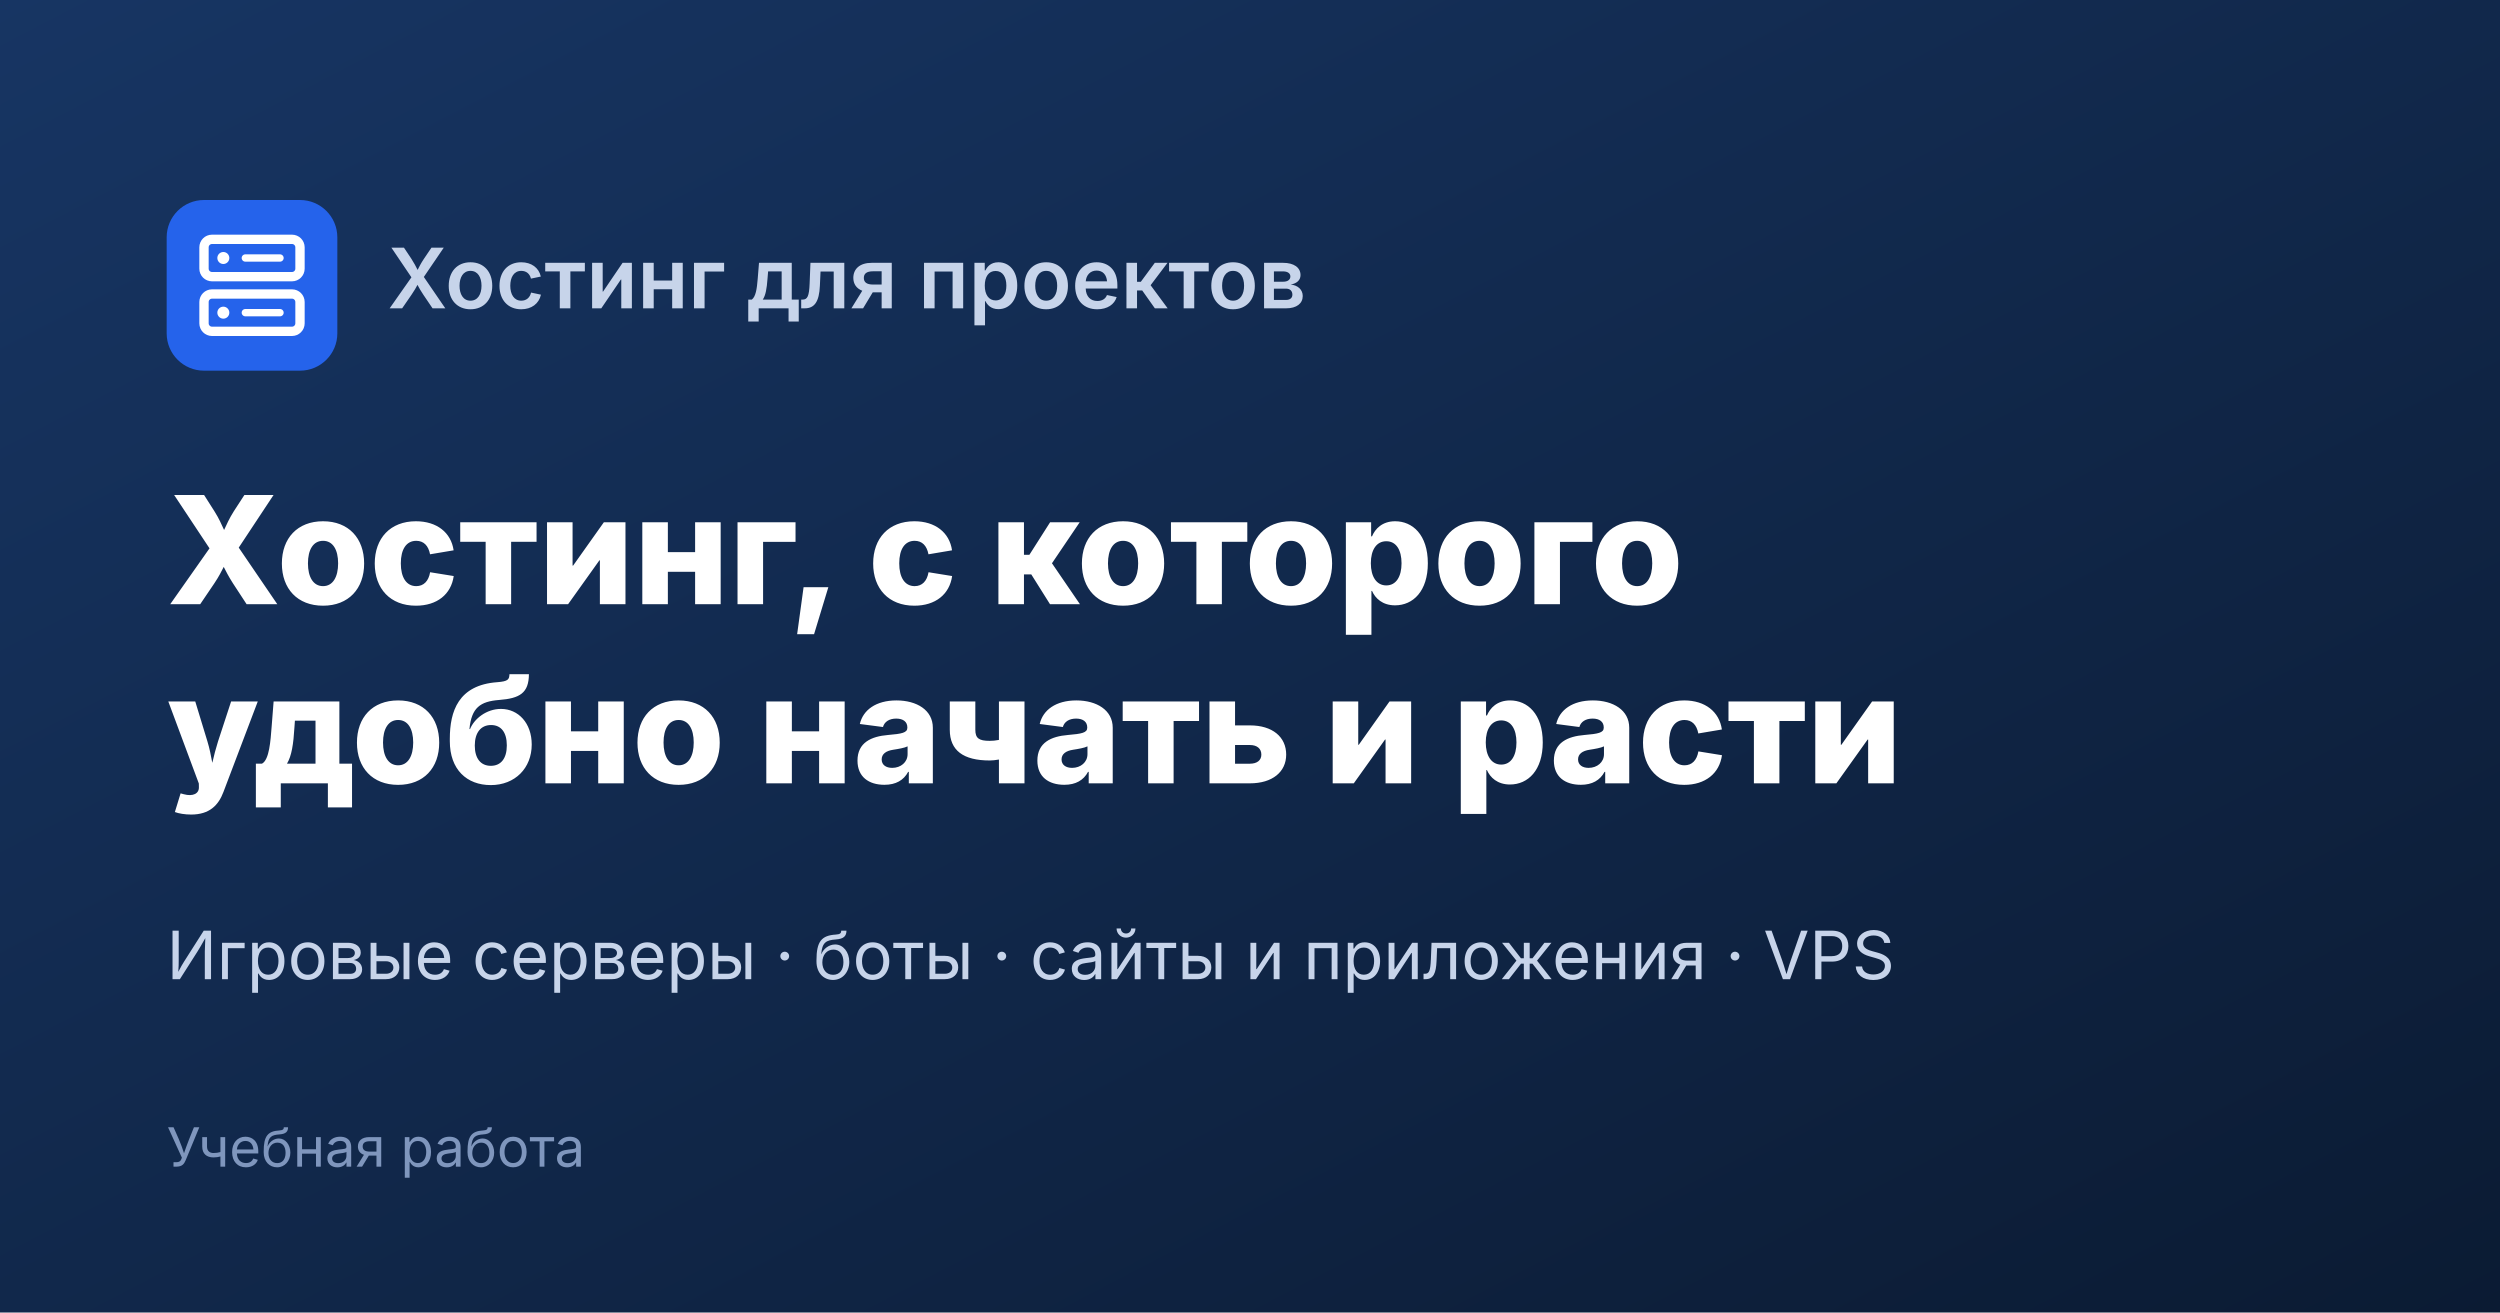
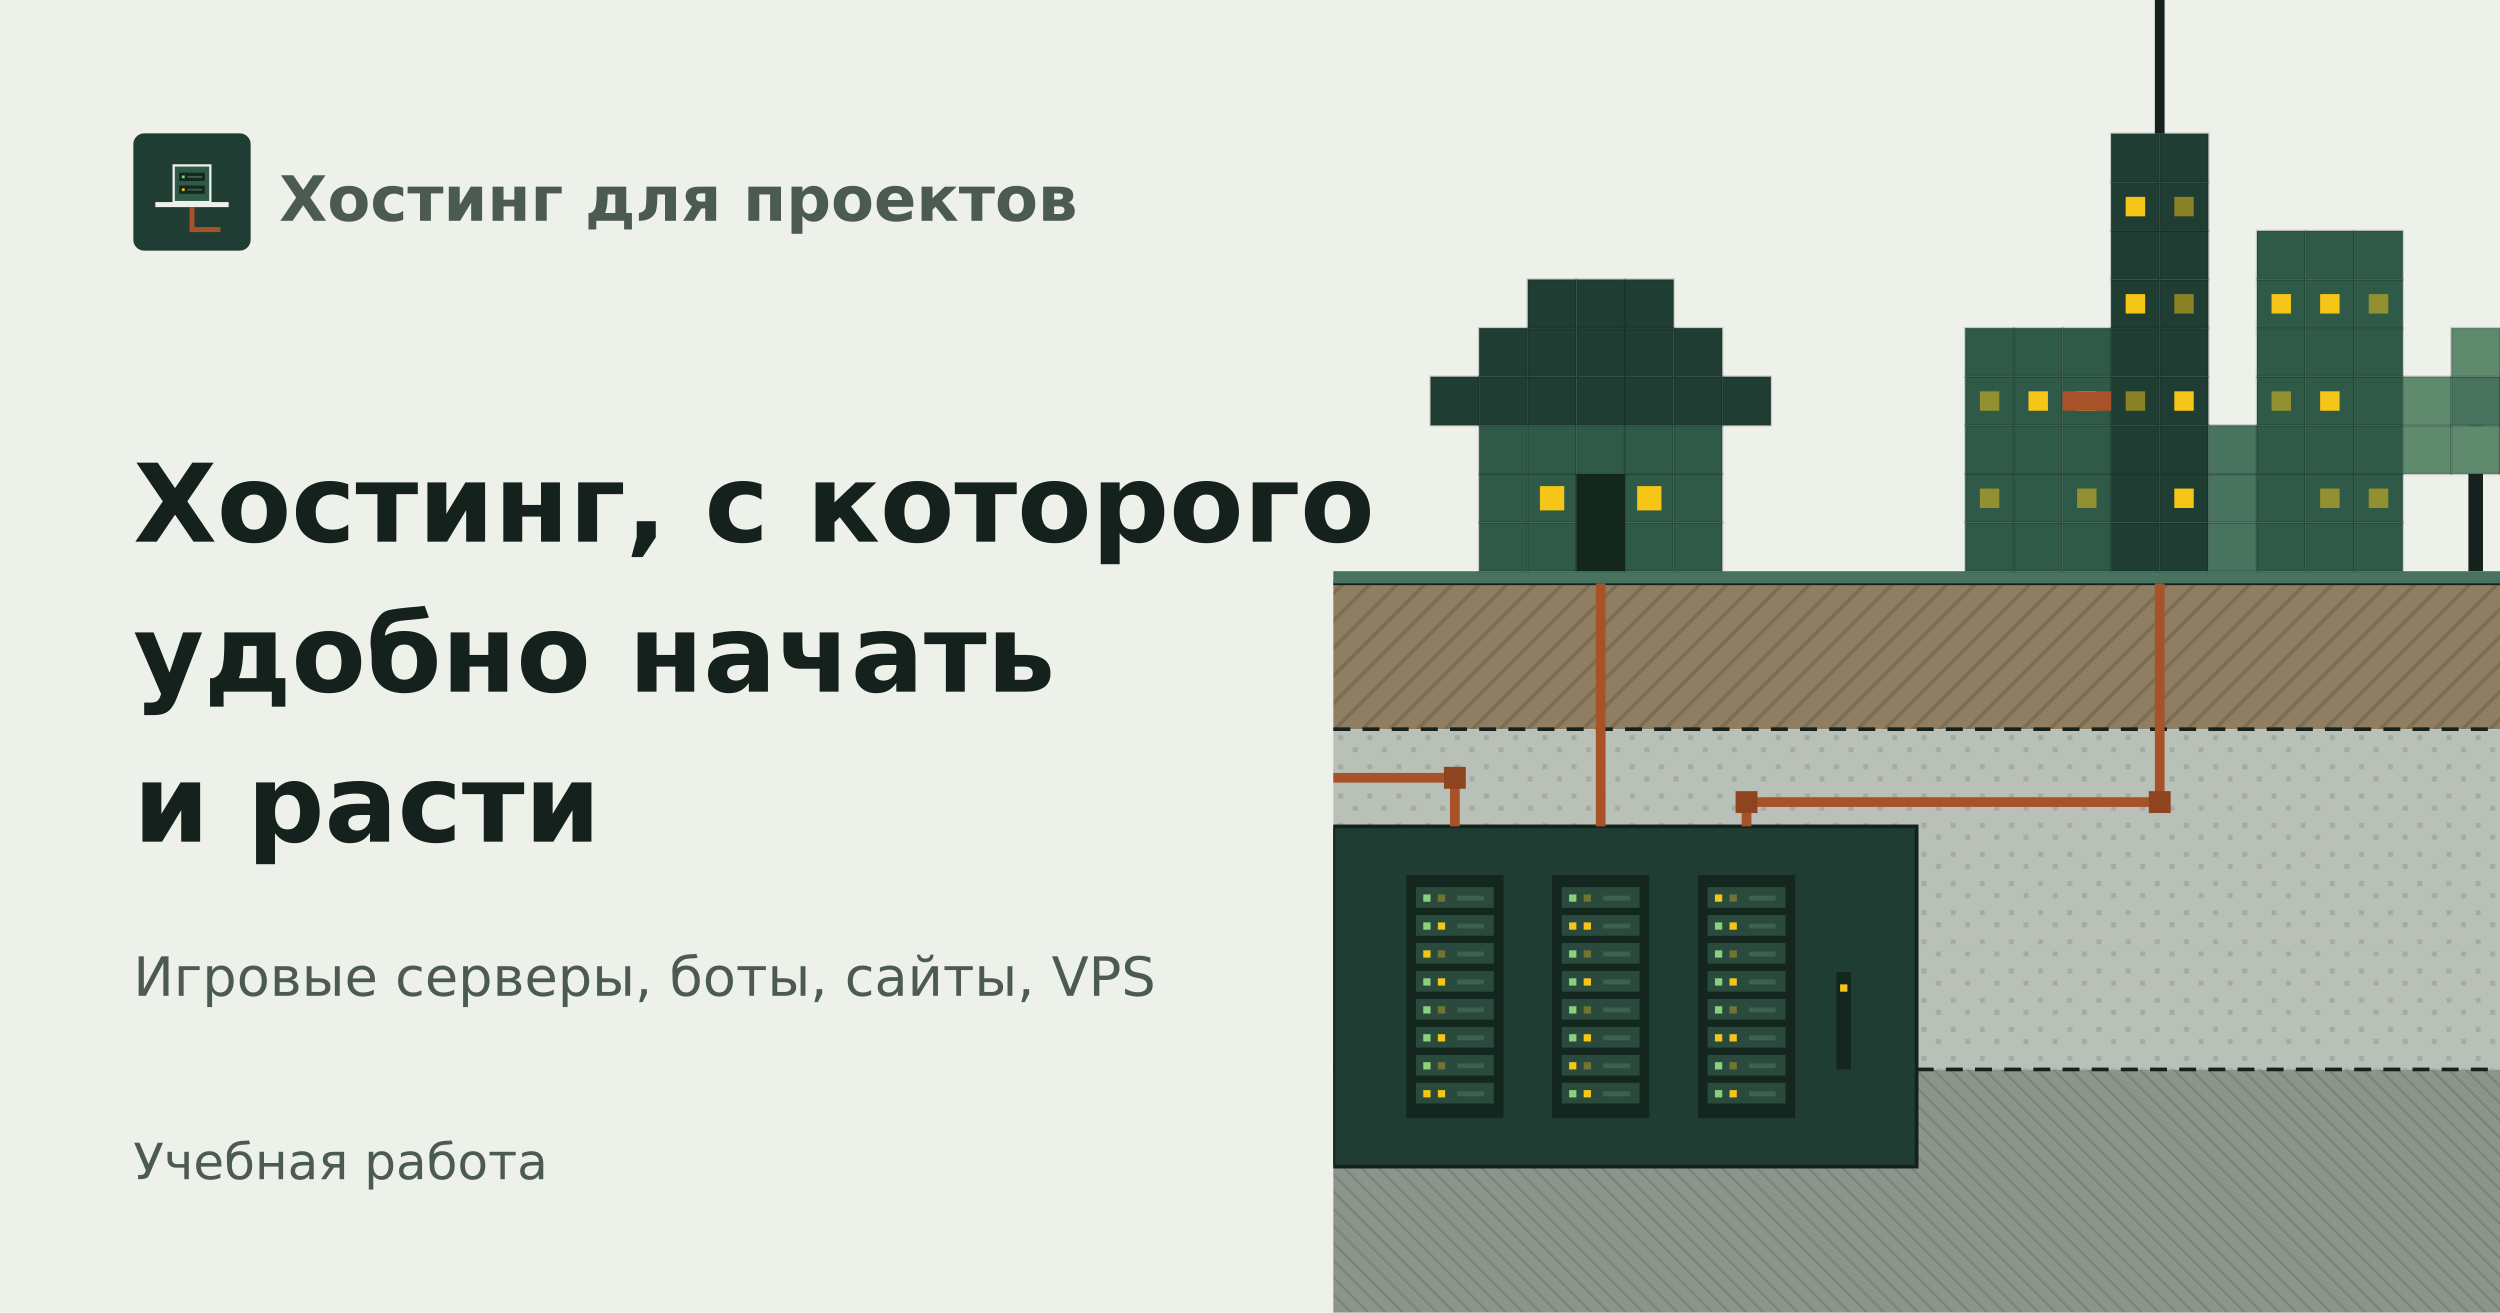
<svg xmlns="http://www.w3.org/2000/svg" width="1200" height="630" viewBox="0 0 1200 630">
-   <defs>
-     <linearGradient id="g" x1="0" y1="0" x2="1" y2="1">
-       <stop offset="0" stop-color="#173563" />
-       <stop offset="1" stop-color="#0B1B33" />
-     </linearGradient>
-   </defs>
-   <rect width="1200" height="630" fill="url(#g)" />
-   <g transform="translate(80 96) scale(0.16)">
-     <rect width="512" height="512" rx="112" fill="#2563EB" />
-     <g fill="none" stroke="#FFFFFF" stroke-width="28" stroke-linejoin="round">
-       <rect x="112" y="118" width="288" height="112" rx="24" />
-       <rect x="112" y="282" width="288" height="112" rx="24" />
+   <rect x="0" y="0" width="1200" height="630" rx="0" fill="#EEF1EA" />
+   <svg x="640" y="0" width="560" height="630" viewBox="600 0 960 1080" preserveAspectRatio="xMidYMid slice">
+     <defs>
+       <pattern id="hSoil" width="16" height="16" patternUnits="userSpaceOnUse" patternTransform="rotate(45)">
+         <rect width="16" height="16" fill="#8F7E61" />
+         <rect width="3" height="16" fill="#7D6D52" />
+       </pattern>
+       <pattern id="hStone" width="24" height="24" patternUnits="userSpaceOnUse">
+         <rect width="24" height="24" fill="#B9C0B7" />
+         <rect x="4" y="5" width="4" height="4" fill="#A3ABA2" />
+         <rect x="16" y="15" width="4" height="4" fill="#A3ABA2" />
+       </pattern>
+       <pattern id="hDeep" width="20" height="20" patternUnits="userSpaceOnUse" patternTransform="rotate(-45)">
+         <rect width="20" height="20" fill="#8C958C" />
+         <rect width="2" height="20" fill="#7C857C" />
+         <rect x="10" width="2" height="20" fill="#7C857C" />
+       </pattern>
+     </defs>
+     <rect x="0" y="0" width="1600" height="1120" rx="0" fill="#EEF1EA" />
+     <rect x="0" y="480" width="1600" height="120" rx="0" fill="url(#hSoil)" />
+     <rect x="0" y="600" width="1600" height="280" rx="0" fill="url(#hStone)" />
+     <rect x="0" y="880" width="1600" height="240" rx="0" fill="url(#hDeep)" />
+     <g stroke="#14211C" stroke-width="3">
+       <line x1="0" x2="1600" y1="480" y2="480" />
+       <line x1="0" x2="1600" y1="600" y2="600" stroke-dasharray="14 10" />
+       <line x1="0" x2="1600" y1="880" y2="880" stroke-dasharray="14 10" />
    </g>
-     <circle cx="170" cy="174" r="18" fill="#FFFFFF" />
-     <circle cx="170" cy="338" r="18" fill="#FFFFFF" />
-     <path d="M236 174 H340 M236 338 H340" stroke="#FFFFFF" stroke-width="22" stroke-linecap="round" />
+     <rect x="0" y="470" width="1600" height="10" rx="0" fill="#47735F" />
+     <rect x="600" y="680" width="480" height="280" rx="0" fill="#1F3D32" />
+     <rect x="600" y="680" width="480" height="280" fill="none" stroke="#14211C" stroke-width="3" />
+     <rect x="660" y="720" width="80" height="200" rx="0" fill="#14271F" />
+     <rect x="668" y="730" width="64" height="17" rx="0" fill="#2A4A3D" />
+     <rect x="674" y="736" width="6" height="6" rx="0" fill="#8BD17C" />
+     <rect x="686" y="736" width="6" height="6" rx="0" fill="#F5C518" opacity="0.35" />
+     <rect x="702" y="737" width="22" height="4" rx="0" fill="#3E5F51" />
+     <rect x="668" y="753" width="64" height="17" rx="0" fill="#2A4A3D" />
+     <rect x="674" y="759" width="6" height="6" rx="0" fill="#8BD17C" />
+     <rect x="686" y="759" width="6" height="6" rx="0" fill="#F5C518" opacity="1" />
+     <rect x="702" y="760" width="22" height="4" rx="0" fill="#3E5F51" />
+     <rect x="668" y="776" width="64" height="17" rx="0" fill="#2A4A3D" />
+     <rect x="674" y="782" width="6" height="6" rx="0" fill="#F5C518" />
+     <rect x="686" y="782" width="6" height="6" rx="0" fill="#F5C518" opacity="0.35" />
+     <rect x="702" y="783" width="22" height="4" rx="0" fill="#3E5F51" />
+     <rect x="668" y="799" width="64" height="17" rx="0" fill="#2A4A3D" />
+     <rect x="674" y="805" width="6" height="6" rx="0" fill="#8BD17C" />
+     <rect x="686" y="805" width="6" height="6" rx="0" fill="#F5C518" opacity="1" />
+     <rect x="702" y="806" width="22" height="4" rx="0" fill="#3E5F51" />
+     <rect x="668" y="822" width="64" height="17" rx="0" fill="#2A4A3D" />
+     <rect x="674" y="828" width="6" height="6" rx="0" fill="#8BD17C" />
+     <rect x="686" y="828" width="6" height="6" rx="0" fill="#F5C518" opacity="0.35" />
+     <rect x="702" y="829" width="22" height="4" rx="0" fill="#3E5F51" />
+     <rect x="668" y="845" width="64" height="17" rx="0" fill="#2A4A3D" />
+     <rect x="674" y="851" width="6" height="6" rx="0" fill="#8BD17C" />
+     <rect x="686" y="851" width="6" height="6" rx="0" fill="#F5C518" opacity="1" />
+     <rect x="702" y="852" width="22" height="4" rx="0" fill="#3E5F51" />
+     <rect x="668" y="868" width="64" height="17" rx="0" fill="#2A4A3D" />
+     <rect x="674" y="874" width="6" height="6" rx="0" fill="#8BD17C" />
+     <rect x="686" y="874" width="6" height="6" rx="0" fill="#F5C518" opacity="0.35" />
+     <rect x="702" y="875" width="22" height="4" rx="0" fill="#3E5F51" />
+     <rect x="668" y="891" width="64" height="17" rx="0" fill="#2A4A3D" />
+     <rect x="674" y="897" width="6" height="6" rx="0" fill="#F5C518" />
+     <rect x="686" y="897" width="6" height="6" rx="0" fill="#F5C518" opacity="1" />
+     <rect x="702" y="898" width="22" height="4" rx="0" fill="#3E5F51" />
+     <rect x="780" y="720" width="80" height="200" rx="0" fill="#14271F" />
+     <rect x="788" y="730" width="64" height="17" rx="0" fill="#2A4A3D" />
+     <rect x="794" y="736" width="6" height="6" rx="0" fill="#8BD17C" />
+     <rect x="806" y="736" width="6" height="6" rx="0" fill="#F5C518" opacity="0.35" />
+     <rect x="822" y="737" width="22" height="4" rx="0" fill="#3E5F51" />
+     <rect x="788" y="753" width="64" height="17" rx="0" fill="#2A4A3D" />
+     <rect x="794" y="759" width="6" height="6" rx="0" fill="#F5C518" />
+     <rect x="806" y="759" width="6" height="6" rx="0" fill="#F5C518" opacity="1" />
+     <rect x="822" y="760" width="22" height="4" rx="0" fill="#3E5F51" />
+     <rect x="788" y="776" width="64" height="17" rx="0" fill="#2A4A3D" />
+     <rect x="794" y="782" width="6" height="6" rx="0" fill="#8BD17C" />
+     <rect x="806" y="782" width="6" height="6" rx="0" fill="#F5C518" opacity="0.35" />
+     <rect x="822" y="783" width="22" height="4" rx="0" fill="#3E5F51" />
+     <rect x="788" y="799" width="64" height="17" rx="0" fill="#2A4A3D" />
+     <rect x="794" y="805" width="6" height="6" rx="0" fill="#8BD17C" />
+     <rect x="806" y="805" width="6" height="6" rx="0" fill="#F5C518" opacity="1" />
+     <rect x="822" y="806" width="22" height="4" rx="0" fill="#3E5F51" />
+     <rect x="788" y="822" width="64" height="17" rx="0" fill="#2A4A3D" />
+     <rect x="794" y="828" width="6" height="6" rx="0" fill="#8BD17C" />
+     <rect x="806" y="828" width="6" height="6" rx="0" fill="#F5C518" opacity="0.35" />
+     <rect x="822" y="829" width="22" height="4" rx="0" fill="#3E5F51" />
+     <rect x="788" y="845" width="64" height="17" rx="0" fill="#2A4A3D" />
+     <rect x="794" y="851" width="6" height="6" rx="0" fill="#8BD17C" />
+     <rect x="806" y="851" width="6" height="6" rx="0" fill="#F5C518" opacity="1" />
+     <rect x="822" y="852" width="22" height="4" rx="0" fill="#3E5F51" />
+     <rect x="788" y="868" width="64" height="17" rx="0" fill="#2A4A3D" />
+     <rect x="794" y="874" width="6" height="6" rx="0" fill="#F5C518" />
+     <rect x="806" y="874" width="6" height="6" rx="0" fill="#F5C518" opacity="0.35" />
+     <rect x="822" y="875" width="22" height="4" rx="0" fill="#3E5F51" />
+     <rect x="788" y="891" width="64" height="17" rx="0" fill="#2A4A3D" />
+     <rect x="794" y="897" width="6" height="6" rx="0" fill="#8BD17C" />
+     <rect x="806" y="897" width="6" height="6" rx="0" fill="#F5C518" opacity="1" />
+     <rect x="822" y="898" width="22" height="4" rx="0" fill="#3E5F51" />
+     <rect x="900" y="720" width="80" height="200" rx="0" fill="#14271F" />
+     <rect x="908" y="730" width="64" height="17" rx="0" fill="#2A4A3D" />
+     <rect x="914" y="736" width="6" height="6" rx="0" fill="#F5C518" />
+     <rect x="926" y="736" width="6" height="6" rx="0" fill="#F5C518" opacity="0.35" />
+     <rect x="942" y="737" width="22" height="4" rx="0" fill="#3E5F51" />
+     <rect x="908" y="753" width="64" height="17" rx="0" fill="#2A4A3D" />
+     <rect x="914" y="759" width="6" height="6" rx="0" fill="#8BD17C" />
+     <rect x="926" y="759" width="6" height="6" rx="0" fill="#F5C518" opacity="1" />
+     <rect x="942" y="760" width="22" height="4" rx="0" fill="#3E5F51" />
+     <rect x="908" y="776" width="64" height="17" rx="0" fill="#2A4A3D" />
+     <rect x="914" y="782" width="6" height="6" rx="0" fill="#8BD17C" />
+     <rect x="926" y="782" width="6" height="6" rx="0" fill="#F5C518" opacity="0.35" />
+     <rect x="942" y="783" width="22" height="4" rx="0" fill="#3E5F51" />
+     <rect x="908" y="799" width="64" height="17" rx="0" fill="#2A4A3D" />
+     <rect x="914" y="805" width="6" height="6" rx="0" fill="#8BD17C" />
+     <rect x="926" y="805" width="6" height="6" rx="0" fill="#F5C518" opacity="1" />
+     <rect x="942" y="806" width="22" height="4" rx="0" fill="#3E5F51" />
+     <rect x="908" y="822" width="64" height="17" rx="0" fill="#2A4A3D" />
+     <rect x="914" y="828" width="6" height="6" rx="0" fill="#8BD17C" />
+     <rect x="926" y="828" width="6" height="6" rx="0" fill="#F5C518" opacity="0.35" />
+     <rect x="942" y="829" width="22" height="4" rx="0" fill="#3E5F51" />
+     <rect x="908" y="845" width="64" height="17" rx="0" fill="#2A4A3D" />
+     <rect x="914" y="851" width="6" height="6" rx="0" fill="#F5C518" />
+     <rect x="926" y="851" width="6" height="6" rx="0" fill="#F5C518" opacity="1" />
+     <rect x="942" y="852" width="22" height="4" rx="0" fill="#3E5F51" />
+     <rect x="908" y="868" width="64" height="17" rx="0" fill="#2A4A3D" />
+     <rect x="914" y="874" width="6" height="6" rx="0" fill="#8BD17C" />
+     <rect x="926" y="874" width="6" height="6" rx="0" fill="#F5C518" opacity="0.35" />
+     <rect x="942" y="875" width="22" height="4" rx="0" fill="#3E5F51" />
+     <rect x="908" y="891" width="64" height="17" rx="0" fill="#2A4A3D" />
+     <rect x="914" y="897" width="6" height="6" rx="0" fill="#8BD17C" />
+     <rect x="926" y="897" width="6" height="6" rx="0" fill="#F5C518" opacity="1" />
+     <rect x="942" y="898" width="22" height="4" rx="0" fill="#3E5F51" />
+     <rect x="1014" y="800" width="12" height="80" rx="0" fill="#14271F" />
+     <rect x="1017" y="810" width="6" height="6" rx="0" fill="#F5C518" />
+     <path d="M700 680 L700 640 L260 640 L260 480" fill="none" stroke="#A8522A" stroke-width="8" />
+     <path d="M820 680 L820 480" fill="none" stroke="#A8522A" stroke-width="8" />
+     <path d="M940 680 L940 660 L1280 660 L1280 480" fill="none" stroke="#A8522A" stroke-width="8" />
+     <rect x="691" y="631" width="18" height="18" rx="0" fill="#8F4420" />
+     <rect x="251" y="631" width="18" height="18" rx="0" fill="#8F4420" />
+     <rect x="931" y="651" width="18" height="18" rx="0" fill="#8F4420" />
+     <rect x="1271" y="651" width="18" height="18" rx="0" fill="#8F4420" />
+     <g stroke="#14211C" stroke-width="3">
+       <line x1="24" x2="24" y1="480" y2="1120" />
+       <line x1="24" x2="50" y1="480" y2="480" />
+       <line x1="24" x2="38" y1="520" y2="520" />
+       <line x1="24" x2="38" y1="560" y2="560" />
+       <line x1="24" x2="38" y1="600" y2="600" />
+       <line x1="24" x2="38" y1="640" y2="640" />
+       <line x1="24" x2="50" y1="680" y2="680" />
+       <line x1="24" x2="38" y1="720" y2="720" />
+       <line x1="24" x2="38" y1="760" y2="760" />
+       <line x1="24" x2="38" y1="800" y2="800" />
+       <line x1="24" x2="38" y1="840" y2="840" />
+       <line x1="24" x2="50" y1="880" y2="880" />
+       <line x1="24" x2="38" y1="920" y2="920" />
+       <line x1="24" x2="38" y1="960" y2="960" />
+       <line x1="24" x2="38" y1="1000" y2="1000" />
+       <line x1="24" x2="38" y1="1040" y2="1040" />
+       <line x1="24" x2="50" y1="1080" y2="1080" />
+       <line x1="24" x2="38" y1="1120" y2="1120" />
+     </g>
+     <rect x="240" y="430" width="40" height="40" rx="0" fill="#1F3D32" />
+     <rect x="240" y="430" width="40" height="40" fill="none" stroke="#14211C" stroke-opacity="0.18" stroke-width="2" />
+     <rect x="249" y="442" width="6" height="6" rx="0" fill="#8BD17C" />
+     <rect x="261" y="442" width="6" height="6" rx="0" fill="#F5C518" />
+     <rect x="296" y="310" width="6" height="120" rx="0" fill="#14211C" />
+     <path d="M302 310 h58 l-13 19 l13 19 h-58 z" fill="#A8522A" />
+     <rect x="720" y="430" width="40" height="40" rx="0" fill="#2F5A48" />
+     <rect x="720" y="430" width="40" height="40" fill="none" stroke="#14211C" stroke-opacity="0.18" stroke-width="2" />
+     <rect x="720" y="390" width="40" height="40" rx="0" fill="#2F5A48" />
+     <rect x="720" y="390" width="40" height="40" fill="none" stroke="#14211C" stroke-opacity="0.18" stroke-width="2" />
+     <rect x="720" y="350" width="40" height="40" rx="0" fill="#2F5A48" />
+     <rect x="720" y="350" width="40" height="40" fill="none" stroke="#14211C" stroke-opacity="0.18" stroke-width="2" />
+     <rect x="760" y="430" width="40" height="40" rx="0" fill="#2F5A48" />
+     <rect x="760" y="430" width="40" height="40" fill="none" stroke="#14211C" stroke-opacity="0.18" stroke-width="2" />
+     <rect x="760" y="390" width="40" height="40" rx="0" fill="#2F5A48" />
+     <rect x="760" y="390" width="40" height="40" fill="none" stroke="#14211C" stroke-opacity="0.18" stroke-width="2" />
+     <rect x="760" y="350" width="40" height="40" rx="0" fill="#2F5A48" />
+     <rect x="760" y="350" width="40" height="40" fill="none" stroke="#14211C" stroke-opacity="0.18" stroke-width="2" />
+     <rect x="800" y="430" width="40" height="40" rx="0" fill="#2F5A48" />
+     <rect x="800" y="430" width="40" height="40" fill="none" stroke="#14211C" stroke-opacity="0.18" stroke-width="2" />
+     <rect x="800" y="390" width="40" height="40" rx="0" fill="#2F5A48" />
+     <rect x="800" y="390" width="40" height="40" fill="none" stroke="#14211C" stroke-opacity="0.18" stroke-width="2" />
+     <rect x="800" y="350" width="40" height="40" rx="0" fill="#2F5A48" />
+     <rect x="800" y="350" width="40" height="40" fill="none" stroke="#14211C" stroke-opacity="0.18" stroke-width="2" />
+     <rect x="840" y="430" width="40" height="40" rx="0" fill="#2F5A48" />
+     <rect x="840" y="430" width="40" height="40" fill="none" stroke="#14211C" stroke-opacity="0.18" stroke-width="2" />
+     <rect x="840" y="390" width="40" height="40" rx="0" fill="#2F5A48" />
+     <rect x="840" y="390" width="40" height="40" fill="none" stroke="#14211C" stroke-opacity="0.18" stroke-width="2" />
+     <rect x="840" y="350" width="40" height="40" rx="0" fill="#2F5A48" />
+     <rect x="840" y="350" width="40" height="40" fill="none" stroke="#14211C" stroke-opacity="0.18" stroke-width="2" />
+     <rect x="880" y="430" width="40" height="40" rx="0" fill="#2F5A48" />
+     <rect x="880" y="430" width="40" height="40" fill="none" stroke="#14211C" stroke-opacity="0.18" stroke-width="2" />
+     <rect x="880" y="390" width="40" height="40" rx="0" fill="#2F5A48" />
+     <rect x="880" y="390" width="40" height="40" fill="none" stroke="#14211C" stroke-opacity="0.18" stroke-width="2" />
+     <rect x="880" y="350" width="40" height="40" rx="0" fill="#2F5A48" />
+     <rect x="880" y="350" width="40" height="40" fill="none" stroke="#14211C" stroke-opacity="0.18" stroke-width="2" />
+     <rect x="680" y="310" width="40" height="40" rx="0" fill="#1F3D32" />
+     <rect x="680" y="310" width="40" height="40" fill="none" stroke="#14211C" stroke-opacity="0.18" stroke-width="2" />
+     <rect x="720" y="310" width="40" height="40" rx="0" fill="#1F3D32" />
+     <rect x="720" y="310" width="40" height="40" fill="none" stroke="#14211C" stroke-opacity="0.18" stroke-width="2" />
+     <rect x="760" y="310" width="40" height="40" rx="0" fill="#1F3D32" />
+     <rect x="760" y="310" width="40" height="40" fill="none" stroke="#14211C" stroke-opacity="0.18" stroke-width="2" />
+     <rect x="800" y="310" width="40" height="40" rx="0" fill="#1F3D32" />
+     <rect x="800" y="310" width="40" height="40" fill="none" stroke="#14211C" stroke-opacity="0.18" stroke-width="2" />
+     <rect x="840" y="310" width="40" height="40" rx="0" fill="#1F3D32" />
+     <rect x="840" y="310" width="40" height="40" fill="none" stroke="#14211C" stroke-opacity="0.18" stroke-width="2" />
+     <rect x="880" y="310" width="40" height="40" rx="0" fill="#1F3D32" />
+     <rect x="880" y="310" width="40" height="40" fill="none" stroke="#14211C" stroke-opacity="0.18" stroke-width="2" />
+     <rect x="920" y="310" width="40" height="40" rx="0" fill="#1F3D32" />
+     <rect x="920" y="310" width="40" height="40" fill="none" stroke="#14211C" stroke-opacity="0.18" stroke-width="2" />
+     <rect x="720" y="270" width="40" height="40" rx="0" fill="#1F3D32" />
+     <rect x="720" y="270" width="40" height="40" fill="none" stroke="#14211C" stroke-opacity="0.18" stroke-width="2" />
+     <rect x="760" y="270" width="40" height="40" rx="0" fill="#1F3D32" />
+     <rect x="760" y="270" width="40" height="40" fill="none" stroke="#14211C" stroke-opacity="0.18" stroke-width="2" />
+     <rect x="800" y="270" width="40" height="40" rx="0" fill="#1F3D32" />
+     <rect x="800" y="270" width="40" height="40" fill="none" stroke="#14211C" stroke-opacity="0.18" stroke-width="2" />
+     <rect x="840" y="270" width="40" height="40" rx="0" fill="#1F3D32" />
+     <rect x="840" y="270" width="40" height="40" fill="none" stroke="#14211C" stroke-opacity="0.18" stroke-width="2" />
+     <rect x="880" y="270" width="40" height="40" rx="0" fill="#1F3D32" />
+     <rect x="880" y="270" width="40" height="40" fill="none" stroke="#14211C" stroke-opacity="0.18" stroke-width="2" />
+     <rect x="760" y="230" width="40" height="40" rx="0" fill="#1F3D32" />
+     <rect x="760" y="230" width="40" height="40" fill="none" stroke="#14211C" stroke-opacity="0.18" stroke-width="2" />
+     <rect x="800" y="230" width="40" height="40" rx="0" fill="#1F3D32" />
+     <rect x="800" y="230" width="40" height="40" fill="none" stroke="#14211C" stroke-opacity="0.18" stroke-width="2" />
+     <rect x="840" y="230" width="40" height="40" rx="0" fill="#1F3D32" />
+     <rect x="840" y="230" width="40" height="40" fill="none" stroke="#14211C" stroke-opacity="0.18" stroke-width="2" />
+     <rect x="800" y="390" width="40" height="80" rx="0" fill="#14271F" />
+     <rect x="770" y="400" width="20" height="20" rx="0" fill="#F5C518" />
+     <rect x="850" y="400" width="20" height="20" rx="0" fill="#F5C518" />
+     <rect x="1120" y="430" width="40" height="40" rx="0" fill="#2F5A48" />
+     <rect x="1120" y="430" width="40" height="40" fill="none" stroke="#14211C" stroke-opacity="0.18" stroke-width="2" />
+     <rect x="1120" y="390" width="40" height="40" rx="0" fill="#2F5A48" />
+     <rect x="1120" y="390" width="40" height="40" fill="none" stroke="#14211C" stroke-opacity="0.18" stroke-width="2" />
+     <rect x="1120" y="350" width="40" height="40" rx="0" fill="#2F5A48" />
+     <rect x="1120" y="350" width="40" height="40" fill="none" stroke="#14211C" stroke-opacity="0.18" stroke-width="2" />
+     <rect x="1120" y="310" width="40" height="40" rx="0" fill="#2F5A48" />
+     <rect x="1120" y="310" width="40" height="40" fill="none" stroke="#14211C" stroke-opacity="0.18" stroke-width="2" />
+     <rect x="1120" y="270" width="40" height="40" rx="0" fill="#2F5A48" />
+     <rect x="1120" y="270" width="40" height="40" fill="none" stroke="#14211C" stroke-opacity="0.18" stroke-width="2" />
+     <rect x="1160" y="430" width="40" height="40" rx="0" fill="#2F5A48" />
+     <rect x="1160" y="430" width="40" height="40" fill="none" stroke="#14211C" stroke-opacity="0.18" stroke-width="2" />
+     <rect x="1160" y="390" width="40" height="40" rx="0" fill="#2F5A48" />
+     <rect x="1160" y="390" width="40" height="40" fill="none" stroke="#14211C" stroke-opacity="0.18" stroke-width="2" />
+     <rect x="1160" y="350" width="40" height="40" rx="0" fill="#2F5A48" />
+     <rect x="1160" y="350" width="40" height="40" fill="none" stroke="#14211C" stroke-opacity="0.18" stroke-width="2" />
+     <rect x="1160" y="310" width="40" height="40" rx="0" fill="#2F5A48" />
+     <rect x="1160" y="310" width="40" height="40" fill="none" stroke="#14211C" stroke-opacity="0.18" stroke-width="2" />
+     <rect x="1160" y="270" width="40" height="40" rx="0" fill="#2F5A48" />
+     <rect x="1160" y="270" width="40" height="40" fill="none" stroke="#14211C" stroke-opacity="0.18" stroke-width="2" />
+     <rect x="1200" y="430" width="40" height="40" rx="0" fill="#2F5A48" />
+     <rect x="1200" y="430" width="40" height="40" fill="none" stroke="#14211C" stroke-opacity="0.18" stroke-width="2" />
+     <rect x="1200" y="390" width="40" height="40" rx="0" fill="#2F5A48" />
+     <rect x="1200" y="390" width="40" height="40" fill="none" stroke="#14211C" stroke-opacity="0.18" stroke-width="2" />
+     <rect x="1200" y="350" width="40" height="40" rx="0" fill="#2F5A48" />
+     <rect x="1200" y="350" width="40" height="40" fill="none" stroke="#14211C" stroke-opacity="0.18" stroke-width="2" />
+     <rect x="1200" y="310" width="40" height="40" rx="0" fill="#2F5A48" />
+     <rect x="1200" y="310" width="40" height="40" fill="none" stroke="#14211C" stroke-opacity="0.18" stroke-width="2" />
+     <rect x="1200" y="270" width="40" height="40" rx="0" fill="#2F5A48" />
+     <rect x="1200" y="270" width="40" height="40" fill="none" stroke="#14211C" stroke-opacity="0.18" stroke-width="2" />
+     <rect x="1132" y="402" width="16" height="16" rx="0" fill="#F5C518" opacity="0.5" />
+     <rect x="1132" y="322" width="16" height="16" rx="0" fill="#F5C518" opacity="0.5" />
+     <rect x="1172" y="322" width="16" height="16" rx="0" fill="#F5C518" opacity="1" />
+     <rect x="1212" y="402" width="16" height="16" rx="0" fill="#F5C518" opacity="0.5" />
+     <rect x="1212" y="322" width="16" height="16" rx="0" fill="#F5C518" opacity="1" />
+     <rect x="1240" y="430" width="40" height="40" rx="0" fill="#1F3D32" />
+     <rect x="1240" y="430" width="40" height="40" fill="none" stroke="#14211C" stroke-opacity="0.18" stroke-width="2" />
+     <rect x="1240" y="390" width="40" height="40" rx="0" fill="#1F3D32" />
+     <rect x="1240" y="390" width="40" height="40" fill="none" stroke="#14211C" stroke-opacity="0.18" stroke-width="2" />
+     <rect x="1240" y="350" width="40" height="40" rx="0" fill="#1F3D32" />
+     <rect x="1240" y="350" width="40" height="40" fill="none" stroke="#14211C" stroke-opacity="0.18" stroke-width="2" />
+     <rect x="1240" y="310" width="40" height="40" rx="0" fill="#1F3D32" />
+     <rect x="1240" y="310" width="40" height="40" fill="none" stroke="#14211C" stroke-opacity="0.18" stroke-width="2" />
+     <rect x="1240" y="270" width="40" height="40" rx="0" fill="#1F3D32" />
+     <rect x="1240" y="270" width="40" height="40" fill="none" stroke="#14211C" stroke-opacity="0.18" stroke-width="2" />
+     <rect x="1240" y="230" width="40" height="40" rx="0" fill="#1F3D32" />
+     <rect x="1240" y="230" width="40" height="40" fill="none" stroke="#14211C" stroke-opacity="0.18" stroke-width="2" />
+     <rect x="1240" y="190" width="40" height="40" rx="0" fill="#1F3D32" />
+     <rect x="1240" y="190" width="40" height="40" fill="none" stroke="#14211C" stroke-opacity="0.18" stroke-width="2" />
+     <rect x="1240" y="150" width="40" height="40" rx="0" fill="#1F3D32" />
+     <rect x="1240" y="150" width="40" height="40" fill="none" stroke="#14211C" stroke-opacity="0.18" stroke-width="2" />
+     <rect x="1240" y="110" width="40" height="40" rx="0" fill="#1F3D32" />
+     <rect x="1240" y="110" width="40" height="40" fill="none" stroke="#14211C" stroke-opacity="0.18" stroke-width="2" />
+     <rect x="1280" y="430" width="40" height="40" rx="0" fill="#1F3D32" />
+     <rect x="1280" y="430" width="40" height="40" fill="none" stroke="#14211C" stroke-opacity="0.18" stroke-width="2" />
+     <rect x="1280" y="390" width="40" height="40" rx="0" fill="#1F3D32" />
+     <rect x="1280" y="390" width="40" height="40" fill="none" stroke="#14211C" stroke-opacity="0.18" stroke-width="2" />
+     <rect x="1280" y="350" width="40" height="40" rx="0" fill="#1F3D32" />
+     <rect x="1280" y="350" width="40" height="40" fill="none" stroke="#14211C" stroke-opacity="0.18" stroke-width="2" />
+     <rect x="1280" y="310" width="40" height="40" rx="0" fill="#1F3D32" />
+     <rect x="1280" y="310" width="40" height="40" fill="none" stroke="#14211C" stroke-opacity="0.18" stroke-width="2" />
+     <rect x="1280" y="270" width="40" height="40" rx="0" fill="#1F3D32" />
+     <rect x="1280" y="270" width="40" height="40" fill="none" stroke="#14211C" stroke-opacity="0.18" stroke-width="2" />
+     <rect x="1280" y="230" width="40" height="40" rx="0" fill="#1F3D32" />
+     <rect x="1280" y="230" width="40" height="40" fill="none" stroke="#14211C" stroke-opacity="0.18" stroke-width="2" />
+     <rect x="1280" y="190" width="40" height="40" rx="0" fill="#1F3D32" />
+     <rect x="1280" y="190" width="40" height="40" fill="none" stroke="#14211C" stroke-opacity="0.18" stroke-width="2" />
+     <rect x="1280" y="150" width="40" height="40" rx="0" fill="#1F3D32" />
+     <rect x="1280" y="150" width="40" height="40" fill="none" stroke="#14211C" stroke-opacity="0.18" stroke-width="2" />
+     <rect x="1280" y="110" width="40" height="40" rx="0" fill="#1F3D32" />
+     <rect x="1280" y="110" width="40" height="40" fill="none" stroke="#14211C" stroke-opacity="0.18" stroke-width="2" />
+     <rect x="1252" y="322" width="16" height="16" rx="0" fill="#F5C518" opacity="0.5" />
+     <rect x="1252" y="242" width="16" height="16" rx="0" fill="#F5C518" opacity="1" />
+     <rect x="1252" y="162" width="16" height="16" rx="0" fill="#F5C518" opacity="1" />
+     <rect x="1292" y="402" width="16" height="16" rx="0" fill="#F5C518" opacity="1" />
+     <rect x="1292" y="322" width="16" height="16" rx="0" fill="#F5C518" opacity="1" />
+     <rect x="1292" y="242" width="16" height="16" rx="0" fill="#F5C518" opacity="0.5" />
+     <rect x="1292" y="162" width="16" height="16" rx="0" fill="#F5C518" opacity="0.5" />
+     <rect x="1320" y="430" width="40" height="40" rx="0" fill="#47735F" />
+     <rect x="1320" y="430" width="40" height="40" fill="none" stroke="#14211C" stroke-opacity="0.18" stroke-width="2" />
+     <rect x="1320" y="390" width="40" height="40" rx="0" fill="#47735F" />
+     <rect x="1320" y="390" width="40" height="40" fill="none" stroke="#14211C" stroke-opacity="0.18" stroke-width="2" />
+     <rect x="1320" y="350" width="40" height="40" rx="0" fill="#47735F" />
+     <rect x="1320" y="350" width="40" height="40" fill="none" stroke="#14211C" stroke-opacity="0.18" stroke-width="2" />
+     <rect x="1360" y="430" width="40" height="40" rx="0" fill="#2F5A48" />
+     <rect x="1360" y="430" width="40" height="40" fill="none" stroke="#14211C" stroke-opacity="0.18" stroke-width="2" />
+     <rect x="1360" y="390" width="40" height="40" rx="0" fill="#2F5A48" />
+     <rect x="1360" y="390" width="40" height="40" fill="none" stroke="#14211C" stroke-opacity="0.18" stroke-width="2" />
+     <rect x="1360" y="350" width="40" height="40" rx="0" fill="#2F5A48" />
+     <rect x="1360" y="350" width="40" height="40" fill="none" stroke="#14211C" stroke-opacity="0.18" stroke-width="2" />
+     <rect x="1360" y="310" width="40" height="40" rx="0" fill="#2F5A48" />
+     <rect x="1360" y="310" width="40" height="40" fill="none" stroke="#14211C" stroke-opacity="0.18" stroke-width="2" />
+     <rect x="1360" y="270" width="40" height="40" rx="0" fill="#2F5A48" />
+     <rect x="1360" y="270" width="40" height="40" fill="none" stroke="#14211C" stroke-opacity="0.18" stroke-width="2" />
+     <rect x="1360" y="230" width="40" height="40" rx="0" fill="#2F5A48" />
+     <rect x="1360" y="230" width="40" height="40" fill="none" stroke="#14211C" stroke-opacity="0.18" stroke-width="2" />
+     <rect x="1360" y="190" width="40" height="40" rx="0" fill="#2F5A48" />
+     <rect x="1360" y="190" width="40" height="40" fill="none" stroke="#14211C" stroke-opacity="0.18" stroke-width="2" />
+     <rect x="1400" y="430" width="40" height="40" rx="0" fill="#2F5A48" />
+     <rect x="1400" y="430" width="40" height="40" fill="none" stroke="#14211C" stroke-opacity="0.18" stroke-width="2" />
+     <rect x="1400" y="390" width="40" height="40" rx="0" fill="#2F5A48" />
+     <rect x="1400" y="390" width="40" height="40" fill="none" stroke="#14211C" stroke-opacity="0.18" stroke-width="2" />
+     <rect x="1400" y="350" width="40" height="40" rx="0" fill="#2F5A48" />
+     <rect x="1400" y="350" width="40" height="40" fill="none" stroke="#14211C" stroke-opacity="0.18" stroke-width="2" />
+     <rect x="1400" y="310" width="40" height="40" rx="0" fill="#2F5A48" />
+     <rect x="1400" y="310" width="40" height="40" fill="none" stroke="#14211C" stroke-opacity="0.18" stroke-width="2" />
+     <rect x="1400" y="270" width="40" height="40" rx="0" fill="#2F5A48" />
+     <rect x="1400" y="270" width="40" height="40" fill="none" stroke="#14211C" stroke-opacity="0.18" stroke-width="2" />
+     <rect x="1400" y="230" width="40" height="40" rx="0" fill="#2F5A48" />
+     <rect x="1400" y="230" width="40" height="40" fill="none" stroke="#14211C" stroke-opacity="0.18" stroke-width="2" />
+     <rect x="1400" y="190" width="40" height="40" rx="0" fill="#2F5A48" />
+     <rect x="1400" y="190" width="40" height="40" fill="none" stroke="#14211C" stroke-opacity="0.18" stroke-width="2" />
+     <rect x="1440" y="430" width="40" height="40" rx="0" fill="#2F5A48" />
+     <rect x="1440" y="430" width="40" height="40" fill="none" stroke="#14211C" stroke-opacity="0.18" stroke-width="2" />
+     <rect x="1440" y="390" width="40" height="40" rx="0" fill="#2F5A48" />
+     <rect x="1440" y="390" width="40" height="40" fill="none" stroke="#14211C" stroke-opacity="0.18" stroke-width="2" />
+     <rect x="1440" y="350" width="40" height="40" rx="0" fill="#2F5A48" />
+     <rect x="1440" y="350" width="40" height="40" fill="none" stroke="#14211C" stroke-opacity="0.18" stroke-width="2" />
+     <rect x="1440" y="310" width="40" height="40" rx="0" fill="#2F5A48" />
+     <rect x="1440" y="310" width="40" height="40" fill="none" stroke="#14211C" stroke-opacity="0.18" stroke-width="2" />
+     <rect x="1440" y="270" width="40" height="40" rx="0" fill="#2F5A48" />
+     <rect x="1440" y="270" width="40" height="40" fill="none" stroke="#14211C" stroke-opacity="0.18" stroke-width="2" />
+     <rect x="1440" y="230" width="40" height="40" rx="0" fill="#2F5A48" />
+     <rect x="1440" y="230" width="40" height="40" fill="none" stroke="#14211C" stroke-opacity="0.18" stroke-width="2" />
+     <rect x="1440" y="190" width="40" height="40" rx="0" fill="#2F5A48" />
+     <rect x="1440" y="190" width="40" height="40" fill="none" stroke="#14211C" stroke-opacity="0.18" stroke-width="2" />
+     <rect x="1372" y="322" width="16" height="16" rx="0" fill="#F5C518" opacity="0.5" />
+     <rect x="1372" y="242" width="16" height="16" rx="0" fill="#F5C518" opacity="1" />
+     <rect x="1412" y="402" width="16" height="16" rx="0" fill="#F5C518" opacity="0.5" />
+     <rect x="1412" y="322" width="16" height="16" rx="0" fill="#F5C518" opacity="1" />
+     <rect x="1412" y="242" width="16" height="16" rx="0" fill="#F5C518" opacity="1" />
+     <rect x="1452" y="402" width="16" height="16" rx="0" fill="#F5C518" opacity="0.5" />
+     <rect x="1452" y="242" width="16" height="16" rx="0" fill="#F5C518" opacity="0.5" />
+     <rect x="1200" y="322" width="40" height="16" rx="0" fill="#A8522A" />
+     <rect x="1276" y="-10" width="8" height="120" rx="0" fill="#14211C" />
+     <rect x="1270" y="-22" width="20" height="14" rx="0" fill="#F5C518" />
+     <rect x="494" y="350" width="12" height="120" rx="0" fill="#14211C" />
+     <rect x="440" y="350" width="40" height="40" rx="0" fill="#5F8A6E" />
+     <rect x="440" y="350" width="40" height="40" fill="none" stroke="#14211C" stroke-opacity="0.18" stroke-width="2" />
+     <rect x="440" y="310" width="40" height="40" rx="0" fill="#5F8A6E" />
+     <rect x="440" y="310" width="40" height="40" fill="none" stroke="#14211C" stroke-opacity="0.18" stroke-width="2" />
+     <rect x="480" y="350" width="40" height="40" rx="0" fill="#5F8A6E" />
+     <rect x="480" y="350" width="40" height="40" fill="none" stroke="#14211C" stroke-opacity="0.18" stroke-width="2" />
+     <rect x="480" y="310" width="40" height="40" rx="0" fill="#47735F" />
+     <rect x="480" y="310" width="40" height="40" fill="none" stroke="#14211C" stroke-opacity="0.18" stroke-width="2" />
+     <rect x="480" y="270" width="40" height="40" rx="0" fill="#5F8A6E" />
+     <rect x="480" y="270" width="40" height="40" fill="none" stroke="#14211C" stroke-opacity="0.18" stroke-width="2" />
+     <rect x="520" y="350" width="40" height="40" rx="0" fill="#5F8A6E" />
+     <rect x="520" y="350" width="40" height="40" fill="none" stroke="#14211C" stroke-opacity="0.18" stroke-width="2" />
+     <rect x="520" y="310" width="40" height="40" rx="0" fill="#5F8A6E" />
+     <rect x="520" y="310" width="40" height="40" fill="none" stroke="#14211C" stroke-opacity="0.18" stroke-width="2" />
+     <rect x="1534" y="350" width="12" height="120" rx="0" fill="#14211C" />
+     <rect x="1480" y="350" width="40" height="40" rx="0" fill="#5F8A6E" />
+     <rect x="1480" y="350" width="40" height="40" fill="none" stroke="#14211C" stroke-opacity="0.18" stroke-width="2" />
+     <rect x="1480" y="310" width="40" height="40" rx="0" fill="#5F8A6E" />
+     <rect x="1480" y="310" width="40" height="40" fill="none" stroke="#14211C" stroke-opacity="0.18" stroke-width="2" />
+     <rect x="1520" y="350" width="40" height="40" rx="0" fill="#5F8A6E" />
+     <rect x="1520" y="350" width="40" height="40" fill="none" stroke="#14211C" stroke-opacity="0.18" stroke-width="2" />
+     <rect x="1520" y="310" width="40" height="40" rx="0" fill="#47735F" />
+     <rect x="1520" y="310" width="40" height="40" fill="none" stroke="#14211C" stroke-opacity="0.18" stroke-width="2" />
+     <rect x="1520" y="270" width="40" height="40" rx="0" fill="#5F8A6E" />
+     <rect x="1520" y="270" width="40" height="40" fill="none" stroke="#14211C" stroke-opacity="0.18" stroke-width="2" />
+     <rect x="1560" y="350" width="40" height="40" rx="0" fill="#5F8A6E" />
+     <rect x="1560" y="350" width="40" height="40" fill="none" stroke="#14211C" stroke-opacity="0.18" stroke-width="2" />
+     <rect x="1560" y="310" width="40" height="40" rx="0" fill="#5F8A6E" />
+     <rect x="1560" y="310" width="40" height="40" fill="none" stroke="#14211C" stroke-opacity="0.18" stroke-width="2" />
+     <rect x="94" y="350" width="12" height="120" rx="0" fill="#14211C" />
+     <rect x="40" y="350" width="40" height="40" rx="0" fill="#5F8A6E" />
+     <rect x="40" y="350" width="40" height="40" fill="none" stroke="#14211C" stroke-opacity="0.18" stroke-width="2" />
+     <rect x="40" y="310" width="40" height="40" rx="0" fill="#5F8A6E" />
+     <rect x="40" y="310" width="40" height="40" fill="none" stroke="#14211C" stroke-opacity="0.18" stroke-width="2" />
+     <rect x="80" y="350" width="40" height="40" rx="0" fill="#5F8A6E" />
+     <rect x="80" y="350" width="40" height="40" fill="none" stroke="#14211C" stroke-opacity="0.18" stroke-width="2" />
+     <rect x="80" y="310" width="40" height="40" rx="0" fill="#47735F" />
+     <rect x="80" y="310" width="40" height="40" fill="none" stroke="#14211C" stroke-opacity="0.18" stroke-width="2" />
+     <rect x="80" y="270" width="40" height="40" rx="0" fill="#5F8A6E" />
+     <rect x="80" y="270" width="40" height="40" fill="none" stroke="#14211C" stroke-opacity="0.18" stroke-width="2" />
+     <rect x="120" y="350" width="40" height="40" rx="0" fill="#5F8A6E" />
+     <rect x="120" y="350" width="40" height="40" fill="none" stroke="#14211C" stroke-opacity="0.18" stroke-width="2" />
+     <rect x="120" y="310" width="40" height="40" rx="0" fill="#5F8A6E" />
+     <rect x="120" y="310" width="40" height="40" fill="none" stroke="#14211C" stroke-opacity="0.18" stroke-width="2" />
+   </svg>
+   <g transform="translate(64 64) scale(0.11)">
+     <rect x="0" y="0" width="512" height="512" rx="48" fill="#1F3D32" />
+     <rect x="96" y="300" width="320" height="22" rx="0" fill="#EEF1EA" />
+     <rect x="176" y="140" width="160" height="160" rx="0" fill="#2F5A48" />
+     <rect x="176" y="140" width="160" height="160" fill="none" stroke="#EEF1EA" stroke-width="10" />
+     <rect x="200" y="172" width="112" height="36" rx="0" fill="#14271F" />
+     <rect x="212" y="184" width="12" height="12" rx="0" fill="#8BD17C" />
+     <rect x="236" y="186" width="64" height="8" rx="0" fill="#3E5F51" />
+     <rect x="200" y="228" width="112" height="36" rx="0" fill="#14271F" />
+     <rect x="212" y="240" width="12" height="12" rx="0" fill="#F5C518" />
+     <rect x="236" y="242" width="64" height="8" rx="0" fill="#3E5F51" />
+     <path d="M256 322 V420 H380" fill="none" stroke="#A8522A" stroke-width="22" />
  </g>
-   <text x="186" y="148" font-family="Inter, 'DejaVu Sans', Arial, sans-serif" font-size="40" font-weight="600" fill="#C7D4EA">Хостинг для проектов</text>
-   <text x="80" y="290" font-family="Inter, 'DejaVu Sans', Arial, sans-serif" font-size="72" font-weight="800" fill="#FFFFFF">Хостинг, с которого</text>
-   <text x="80" y="376" font-family="Inter, 'DejaVu Sans', Arial, sans-serif" font-size="72" font-weight="800" fill="#FFFFFF">удобно начать и расти</text>
-   <text x="80" y="470" font-family="Inter, 'DejaVu Sans', Arial, sans-serif" font-size="32" font-weight="400" fill="#C7D4EA">Игровые серверы · боты · сайты и приложения · VPS</text>
-   <text x="80" y="560" font-family="Inter, 'DejaVu Sans', Arial, sans-serif" font-size="26" font-weight="400" fill="#7F96BD">Учебная работа</text>
+   <text x="134" y="106" font-family="'Golos Text', 'DejaVu Sans', Arial, sans-serif" font-size="30" font-weight="600" fill="#4B5A53">Хостинг для проектов</text>
+   <text x="64" y="260" font-family="'Golos Text', 'DejaVu Sans', Arial, sans-serif" font-size="52" font-weight="700" fill="#14211C">Хостинг, с которого</text>
+   <text x="64" y="332" font-family="'Golos Text', 'DejaVu Sans', Arial, sans-serif" font-size="52" font-weight="700" fill="#14211C">удобно начать</text>
+   <text x="64" y="404" font-family="'Golos Text', 'DejaVu Sans', Arial, sans-serif" font-size="52" font-weight="700" fill="#14211C">и расти</text>
+   <text x="64" y="478" font-family="'Golos Text', 'DejaVu Sans', Arial, sans-serif" font-size="26" font-weight="400" fill="#4B5A53">Игровые серверы, боты, сайты, VPS</text>
+   <text x="64" y="566" font-family="'Golos Text', 'DejaVu Sans', Arial, sans-serif" font-size="24" font-weight="400" fill="#4B5A53">Учебная работа</text>
</svg>
